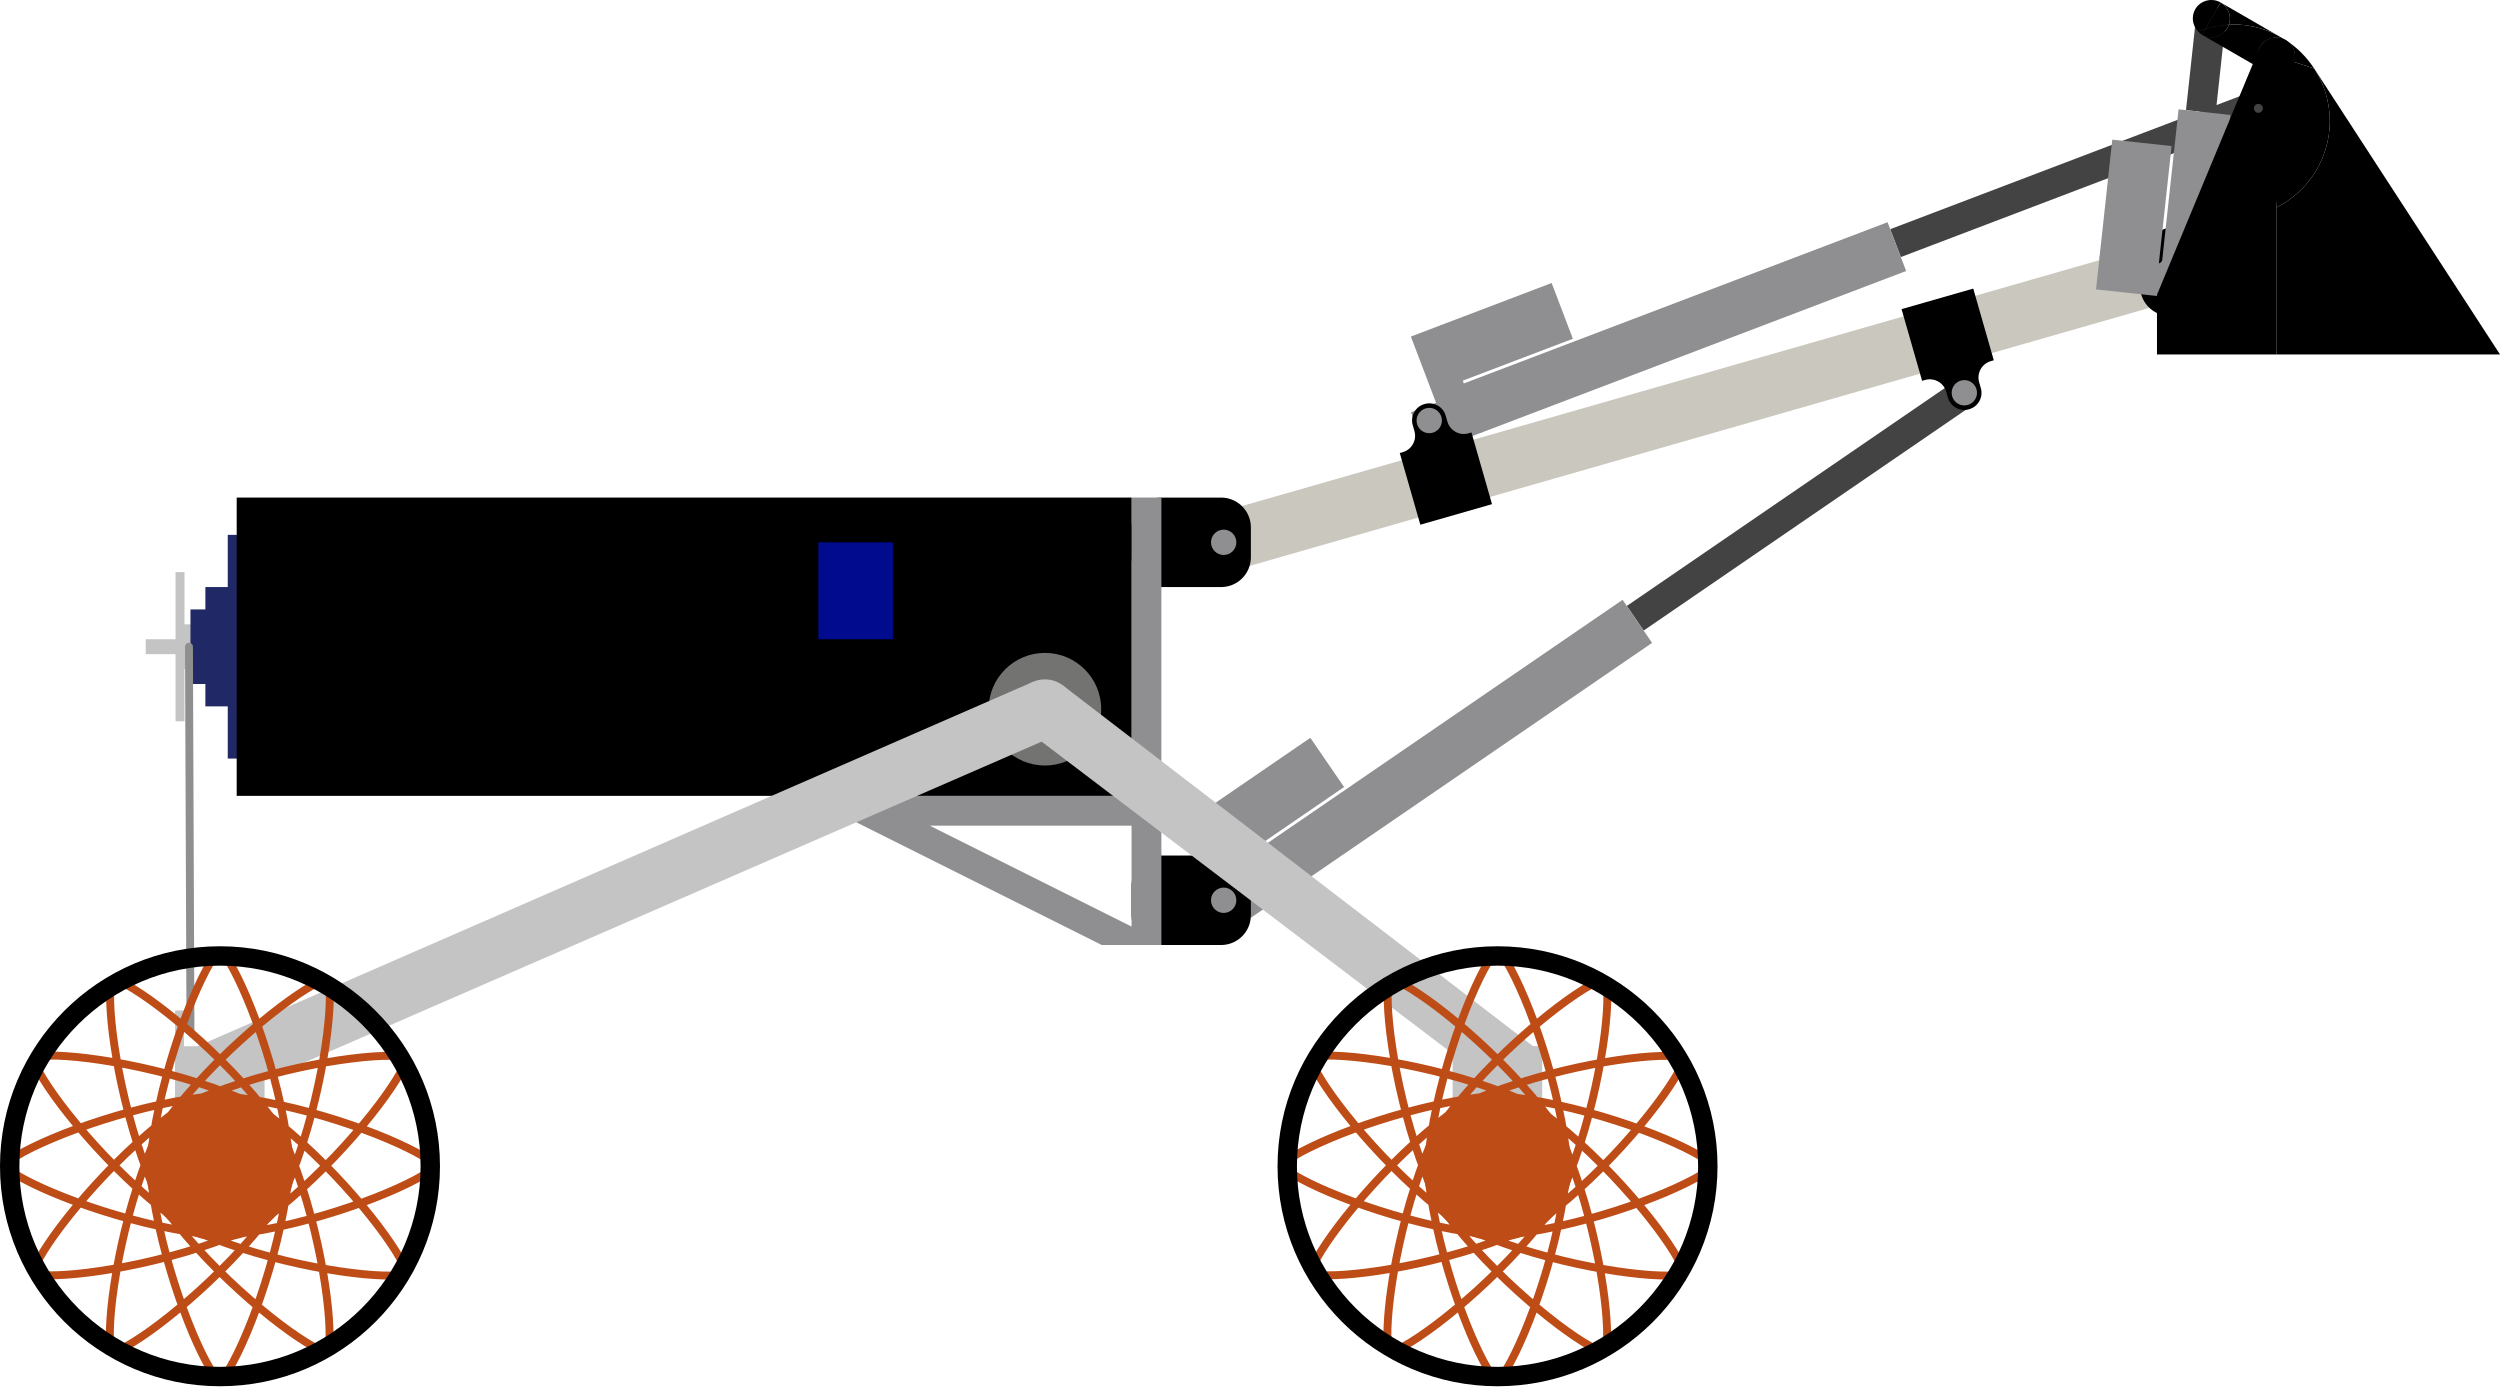
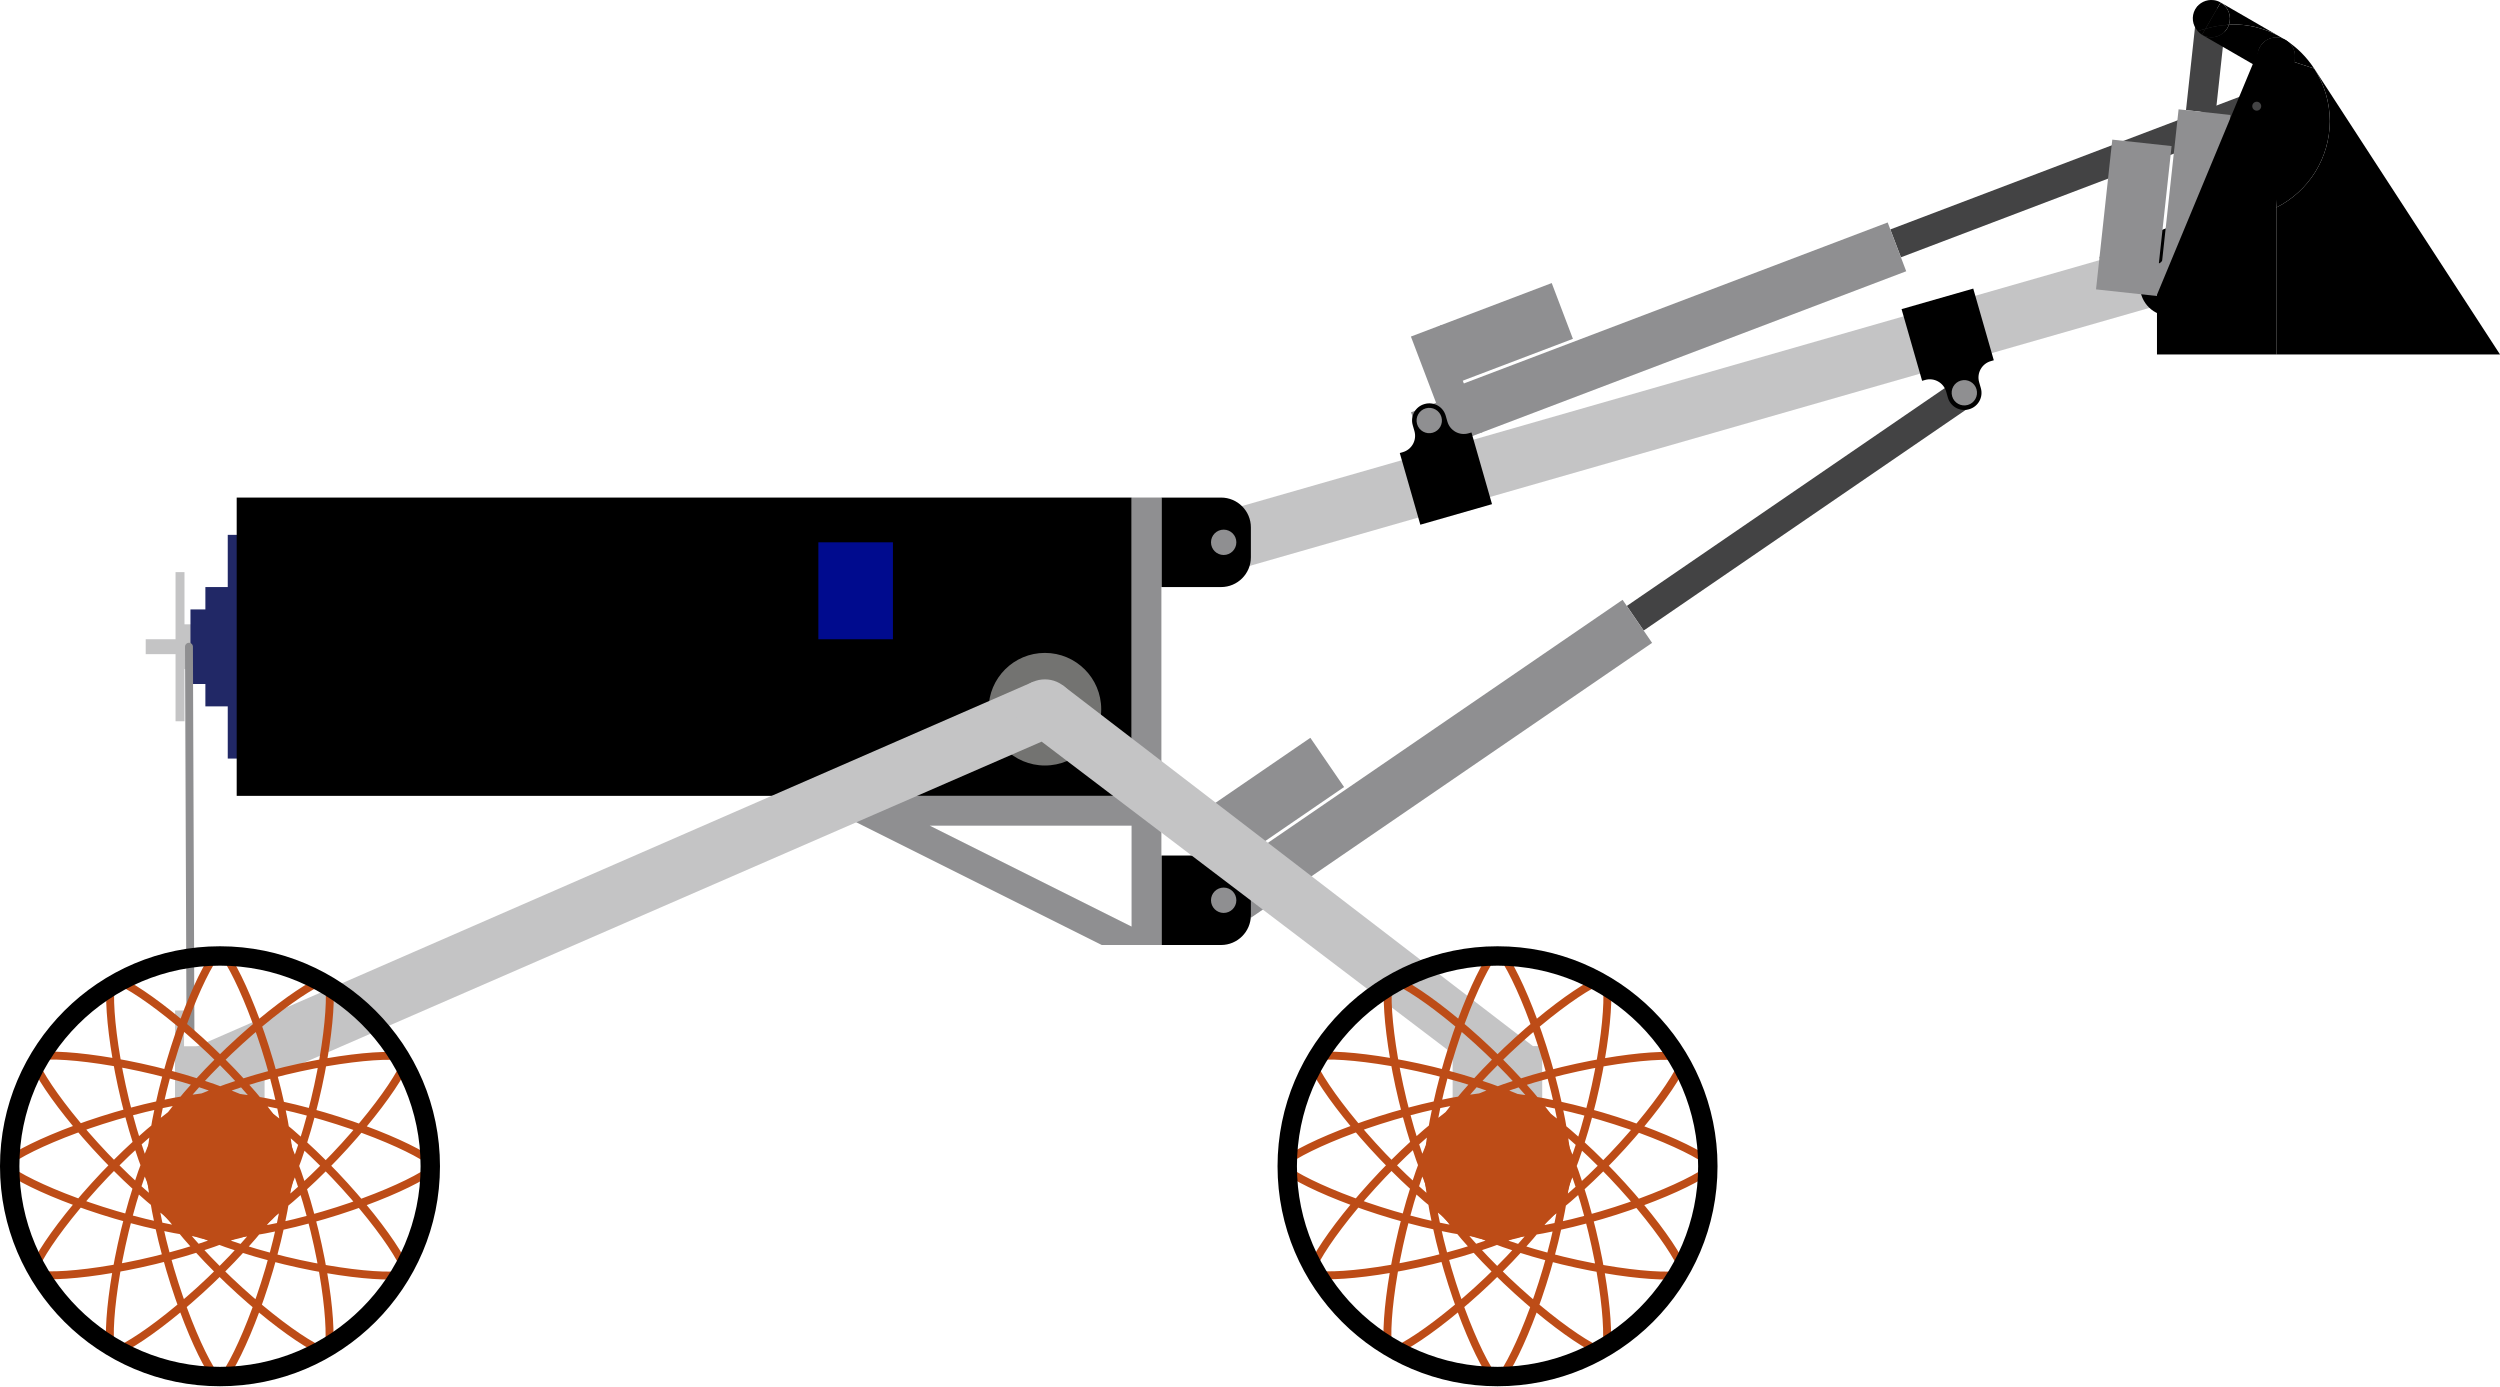
<svg xmlns="http://www.w3.org/2000/svg" xmlns:xlink="http://www.w3.org/1999/xlink" width="167.622mm" height="92.946mm" viewBox="0 0 167.622 92.946" version="1.1" id="svg5">
  <defs id="defs2">
-     </defs>
-   <g id="g8" transform="translate(-39.13,-5.639)">
+     <linearGradient id="swatch37">
+       <stop style="stop-color:#c4c4c5;stop-opacity:1;" offset="0" id="stop37" />
+     </linearGradient>
+     <linearGradient id="swatch21">
+       <stop style="stop-color:#000b8e;stop-opacity:1;" offset="0" id="stop21" />
+     </linearGradient>
+     <linearGradient id="swatch20" gradientTransform="translate(-118.2738,131.1046)">
+       <stop style="stop-color:#434344;stop-opacity:1;" offset="0" id="stop20" />
+     </linearGradient>
+     <linearGradient id="swatch19" gradientTransform="translate(-201.7725,-40.46502)">
+       <stop style="stop-color:#8f8f91;stop-opacity:1;" offset="0" id="stop19" />
+     </linearGradient>
+     <linearGradient id="swatch18">
+       <stop style="stop-color:#cac8be;stop-opacity:1;" offset="0" id="stop18" />
+     </linearGradient>
+     <linearGradient id="swatch22">
+       <stop style="stop-color:#bd4c17;stop-opacity:1;" offset="0" id="stop22" />
+     </linearGradient>
+     <linearGradient id="swatch17">
+       <stop style="stop-color:#000000;stop-opacity:1;" offset="0" id="stop17" />
+     </linearGradient>
+     <linearGradient xlink:href="#swatch17" id="linearGradient17" x1="55" y1="19" x2="115" y2="19" gradientUnits="userSpaceOnUse" />
+     <linearGradient xlink:href="#swatch19" id="linearGradient19" x1="185.6" y1="96.15" x2="220" y2="96.15" gradientUnits="userSpaceOnUse" />
+     <linearGradient xlink:href="#swatch20" id="linearGradient20" x1="238.025" y1="22.604" x2="265.025" y2="22.604" gradientUnits="userSpaceOnUse" />
+     <linearGradient xlink:href="#swatch21" id="linearGradient21" x1="94" y1="15.25" x2="99" y2="15.25" gradientUnits="userSpaceOnUse" />
+     <linearGradient xlink:href="#swatch22" id="linearGradient22" x1="1.3" y1="78.196" x2="28.2" y2="78.196" gradientUnits="userSpaceOnUse" />
+     <linearGradient xlink:href="#swatch37" id="linearGradient37" x1="12.253" y1="59.299" x2="102.898" y2="59.299" gradientUnits="userSpaceOnUse" />
+   </defs>
+   <g id="g8" transform="translate(-39.13,-5.639001)">
    <g id="layer4" transform="translate(0,30.0003)">
      <g id="g50-6" style="display:inline" transform="rotate(-34.41811,53.7727,172.5351)">
-         <rect style="fill:#434344;fill-opacity:1;stroke:none;stroke-width:3.851;stroke-linecap:square;stroke-linejoin:round;stroke-miterlimit:10;stroke-dasharray:none;stroke-opacity:1;paint-order:normal" id="rect33525-4-1" width="27" height="2" x="238.025" y="21.604" transform="translate(-18.0249,75.39563)" />
-         <g id="g47-5-8" style="fill:#8f8f91;fill-opacity:1">
-           <rect style="fill:#8f8f91;fill-opacity:1;stroke:none;stroke-width:8.088;stroke-linecap:square;stroke-linejoin:round;stroke-miterlimit:10;stroke-dasharray:none;stroke-opacity:1;paint-order:normal" id="rect26191-1-6-7" width="30.5" height="3.5" x="189.5" y="96.5" />
-           <g id="g58" style="fill:#8f8f91;fill-opacity:1">
-             <rect style="display:inline;fill:#8f8f91;fill-opacity:1;stroke:none;stroke-width:3.8;stroke-linecap:square;stroke-linejoin:round;stroke-miterlimit:10;stroke-dasharray:none;stroke-opacity:1;paint-order:normal" id="rect25463-7-7-2" width="1.9" height="1.9" x="185.6" y="97.05" />
-             <rect style="fill:#8f8f91;fill-opacity:1;stroke:none;stroke-width:3.8;stroke-linecap:square;stroke-linejoin:round;stroke-miterlimit:10;stroke-dasharray:none;stroke-opacity:1;paint-order:normal" id="rect27645-1-1-9" width="8" height="4" x="189.5" y="92.3" />
-             <rect style="display:inline;fill:#8f8f91;fill-opacity:1;stroke:none;stroke-width:3.752;stroke-linecap:square;stroke-linejoin:round;stroke-miterlimit:10;stroke-dasharray:none;stroke-opacity:1;paint-order:normal" id="rect23954-1-2-9" width="2.2" height="7.7" x="187.4" y="92.3" ry="0" />
+         <rect style="fill:url(#linearGradient20);fill-opacity:1;stroke:none;stroke-width:3.851;stroke-linecap:square;stroke-linejoin:round;stroke-miterlimit:10;stroke-dasharray:none;stroke-opacity:1;paint-order:normal" id="rect33525-4-1" width="27" height="2" x="238.025" y="21.604" transform="translate(-18.0249,75.39563)" />
+         <g id="g47-5-8" style="fill:url(#linearGradient19);fill-opacity:1">
+           <rect style="fill:url(#linearGradient19);fill-opacity:1;stroke:none;stroke-width:8.088;stroke-linecap:square;stroke-linejoin:round;stroke-miterlimit:10;stroke-dasharray:none;stroke-opacity:1;paint-order:normal" id="rect26191-1-6-7" width="30.5" height="3.5" x="189.5" y="96.5" />
+           <g id="g58" style="fill:url(#linearGradient19);fill-opacity:1">
+             <rect style="display:inline;fill:url(#linearGradient19);fill-opacity:1;stroke:none;stroke-width:3.8;stroke-linecap:square;stroke-linejoin:round;stroke-miterlimit:10;stroke-dasharray:none;stroke-opacity:1;paint-order:normal" id="rect25463-7-7-2" width="1.9" height="1.9" x="185.6" y="97.05" />
+             <rect style="fill:url(#linearGradient19);fill-opacity:1;stroke:none;stroke-width:3.8;stroke-linecap:square;stroke-linejoin:round;stroke-miterlimit:10;stroke-dasharray:none;stroke-opacity:1;paint-order:normal" id="rect27645-1-1-9" width="8" height="4" x="189.5" y="92.3" />
+             <rect style="display:inline;fill:url(#linearGradient19);fill-opacity:1;stroke:none;stroke-width:3.752;stroke-linecap:square;stroke-linejoin:round;stroke-miterlimit:10;stroke-dasharray:none;stroke-opacity:1;paint-order:normal" id="rect23954-1-2-9" width="2.2" height="7.7" x="187.4" y="92.3" ry="0" />
          </g>
        </g>
      </g>
-       <g id="g55" style="display:inline" transform="rotate(-20.83,-105.4014,136.8528)">
+       <g id="g55" style="display:inline" transform="rotate(-20.79991,-105.7802,136.9799)">
        <rect style="display:inline;fill:#434344;fill-opacity:1;stroke:none;stroke-width:3.851;stroke-linecap:square;stroke-linejoin:round;stroke-miterlimit:10;stroke-dasharray:none;stroke-opacity:1;paint-order:normal" id="rect33525-4-1-5" width="25.9" height="2" x="220" y="97" transform="translate(-20)" />
        <use x="0" y="0" xlink:href="#g47-5-8" id="use55" style="display:inline" transform="translate(-20)" />
      </g>
      <g id="g33475" style="display:inline" transform="translate(0,-0.4998822)">
-         <rect style="fill:#000000;fill-opacity:1;stroke:#000000;stroke-width:4;stroke-linecap:square;stroke-linejoin:round;stroke-miterlimit:10;stroke-dasharray:none;stroke-opacity:1;paint-order:normal" id="rect32047" width="4" height="2" x="117" y="35.5" />
+         <path style="fill:#000000;fill-opacity:1;stroke:none;stroke-width:4;stroke-linecap:square;stroke-linejoin:round;stroke-miterlimit:10;stroke-dasharray:none;stroke-opacity:1;paint-order:normal" id="rect32047" width="6" height="6" x="117" y="33.5" d="m 117,33.5 h 4 a 2,2 45 0 1 2,2 l 0,2 a 2,2 135 0 1 -2,2 h -4 z" />
        <g id="g2">
          <circle style="fill:#8f8f91;fill-opacity:1;stroke:none;stroke-width:5.095;stroke-linecap:square;stroke-linejoin:round;stroke-miterlimit:10;stroke-dasharray:none;stroke-opacity:1;paint-order:normal" id="path3842-6" cx="121.176" cy="36.5" r="0.85" />
        </g>
      </g>
-       <g id="g4" transform="rotate(-16,67.81222,19.4998)">
-         <rect style="fill:#cac8be;fill-opacity:1;stroke:none;stroke-width:3.075;stroke-linecap:square;stroke-linejoin:round;stroke-miterlimit:10;stroke-dasharray:none;stroke-opacity:1;paint-order:normal" id="rect37408" width="66" height="4" x="121.176" y="25" />
+       <g id="g4" transform="rotate(-16,67.81222,19.4998)" style="display:inline">
+         <rect style="fill:url(#swatch37);fill-opacity:1;stroke:none;stroke-width:3.075;stroke-linecap:square;stroke-linejoin:round;stroke-miterlimit:10;stroke-dasharray:none;stroke-opacity:1;paint-order:normal" id="rect37408" width="66" height="4" x="121.176" y="25" />
        <g id="g3" transform="translate(-60.824,-70.50042)">
          <path style="fill:#000000;fill-opacity:1;stroke:none;stroke-width:3.8;stroke-linecap:square;stroke-linejoin:round;stroke-miterlimit:10;stroke-dasharray:none;stroke-opacity:1;paint-order:normal" d="m 195,100 v -5 l 0.208,0 A 1.142,1.142 135 0 0 196.35,93.858 l 0,-0.416 A 1.142,1.142 135 0 1 197.492,92.3 h 0.016 a 1.142,1.142 45 0 1 1.142,1.142 l 0,0.416 A 1.142,1.142 45 0 0 199.792,95 H 200 v 5 z" id="path39647" />
          <use x="0" y="0" xlink:href="#g2" id="use2" transform="translate(76.324,56.95042)" style="display:inline" />
        </g>
        <use x="0" y="0" xlink:href="#g3" id="use3" transform="rotate(180,154.176,26.99958)" />
      </g>
      <use x="0" y="0" xlink:href="#g33475" id="use37320" transform="translate(-2.9791666e-7,-23.99971)" />
      <g id="g5" style="display:inline" transform="translate(-8.247555,-100.5961)">
        <use x="0" y="0" xlink:href="#g33475" id="use4" transform="rotate(-169.8,159.6276,62.00273)" />
        <g id="g50" style="display:inline" transform="rotate(-83.8,199.5165,104.8282)">
          <rect style="fill:#434344;fill-opacity:1;stroke:none;stroke-width:3.851;stroke-linecap:square;stroke-linejoin:round;stroke-miterlimit:10;stroke-dasharray:none;stroke-opacity:1;paint-order:normal" id="rect33525-4" width="7" height="2" x="238.025" y="21.604" transform="translate(-18.0249,75.39563)" />
          <g id="g47-5" style="fill:#8f8f91;fill-opacity:1">
            <rect style="fill:#8f8f91;fill-opacity:1;stroke:none;stroke-width:8.088;stroke-linecap:square;stroke-linejoin:round;stroke-miterlimit:10;stroke-dasharray:none;stroke-opacity:1;paint-order:normal" id="rect26191-1-6" width="10.5" height="3.5" x="209.5" y="96.5" />
            <use x="0" y="0" xlink:href="#g58" id="use58" style="display:inline;fill:#8f8f91;fill-opacity:1" transform="translate(20)" />
          </g>
        </g>
        <g id="g46" style="display:inline;fill:#000000;fill-opacity:1">
          <g id="g6" transform="translate(-8)" style="display:inline;fill:#000000;fill-opacity:1">
            <circle style="fill:#000000;fill-opacity:1;stroke-width:3.8;stroke-linecap:square;stroke-linejoin:round;stroke-miterlimit:10" id="path5" cx="208" cy="80" r="1.25" />
            <path style="fill:#000000;fill-opacity:1;stroke-width:3.8;stroke-linecap:square;stroke-linejoin:round;stroke-miterlimit:10" d="M 206.846,79.52 200,96 v 4 h 8 V 90 l 1.24,-9.844 z" id="path6" />
          </g>
          <g id="g45" style="display:inline;fill:#000000;fill-opacity:1">
            <path d="m 202.537,80.827 a 6.5,6.5 0 0 1 1.053,3.543 6.5,6.5 0 0 1 -3.59,5.779 v 9.851 h 15 L 202.54,80.828 Z" style="fill:#000000;fill-opacity:1;stroke-width:3.8;stroke-linecap:square;stroke-linejoin:round;stroke-miterlimit:10" id="path45" />
            <path d="m 201.185,80.386 a 1.25,1.25 0 0 1 -0.103,0.239 1.25,1.25 0 0 1 -1.082,0.604 v 1.308 a 2.5,2.5 0 0 1 0.03,0.363 2.5,2.5 0 0 1 -0.03,0.189 v 7.061 a 6.5,6.5 0 0 0 3.59,-5.779 6.5,6.5 0 0 0 -1.053,-3.543 z" style="fill:#000000;fill-opacity:1;stroke-width:3.8;stroke-linecap:square;stroke-linejoin:round;stroke-miterlimit:10" id="path44" />
            <path d="m 198.834,80.77 a 2.5,2.5 0 0 1 1.166,1.767 v -1.308 a 1.25,1.25 0 0 1 -0.625,-0.146 z" style="display:inline;fill:#000000;fill-opacity:1;stroke-width:3.8;stroke-linecap:square;stroke-linejoin:round;stroke-miterlimit:10" id="path43" />
            <path d="m 199.375,81.082 a 1.25,1.25 0 0 0 0.625,0.146 v -1.229 z" style="fill:#000000;fill-opacity:1;stroke-width:3.8;stroke-linecap:square;stroke-linejoin:round;stroke-miterlimit:10" id="path42" />
            <path d="m 200,80 v 1.229 a 1.25,1.25 0 0 0 1.082,-0.604 1.25,1.25 0 0 0 0.103,-0.239 z" style="fill:#000000;fill-opacity:1;stroke-width:3.8;stroke-linecap:square;stroke-linejoin:round;stroke-miterlimit:10" id="path41" />
            <path d="m 201.185,80.386 1.352,0.441 a 6.5,6.5 0 0 0 -1.911,-1.909 1.25,1.25 0 0 1 0.559,1.468 z" style="display:inline;fill:#000000;fill-opacity:1;stroke-width:3.8;stroke-linecap:square;stroke-linejoin:round;stroke-miterlimit:10" id="path40" />
            <path d="m 200,80 1.185,0.387 a 1.25,1.25 0 0 0 -0.56,-1.469 z" style="fill:#000000;fill-opacity:1;stroke-width:3.8;stroke-linecap:square;stroke-linejoin:round;stroke-miterlimit:10" id="path39" />
            <path d="m 199.375,81.082 1.25,-2.165 a 1.25,1.25 0 0 0 -1.707,0.457 1.25,1.25 0 0 0 0.457,1.707 z" style="fill:#000000;fill-opacity:1;stroke-width:3.8;stroke-linecap:square;stroke-linejoin:round;stroke-miterlimit:10" id="path38" />
            <path d="m 196.269,76.403 a 1.25,1.25 0 0 1 0.553,1.494 6.5,6.5 0 0 1 0.268,-0.026 6.5,6.5 0 0 1 2.963,0.717 z" style="fill:#000000;fill-opacity:1;stroke-width:3.8;stroke-linecap:square;stroke-linejoin:round;stroke-miterlimit:10" id="path37" />
            <path d="m 196.822,77.897 a 1.25,1.25 0 0 1 -0.095,0.213 1.25,1.25 0 0 1 -1.707,0.457 l 3.704,2.139 a 2.5,2.5 0 0 1 0.111,0.064 l 0.541,0.313 a 1.25,1.25 0 0 1 -0.457,-1.707 1.25,1.25 0 0 1 1.706,-0.458 l -0.572,-0.33 a 6.5,6.5 0 0 0 -2.963,-0.717 6.5,6.5 0 0 0 -0.268,0.026 z" style="fill:#000000;fill-opacity:1;stroke-width:3.8;stroke-linecap:square;stroke-linejoin:round;stroke-miterlimit:10" id="path36" />
            <path d="m 195.019,78.567 0.23,-0.399 a 6.5,6.5 0 0 0 -0.509,0.155 1.25,1.25 0 0 0 0.279,0.244 z" style="fill:#000000;fill-opacity:1;stroke-width:3.8;stroke-linecap:square;stroke-linejoin:round;stroke-miterlimit:10" id="path35" />
            <path d="m 196.822,77.897 a 6.5,6.5 0 0 0 -1.573,0.272 l -0.23,0.399 a 1.25,1.25 0 0 0 1.707,-0.457 1.25,1.25 0 0 0 0.095,-0.213 z" style="fill:#000000;fill-opacity:1;stroke-width:3.8;stroke-linecap:square;stroke-linejoin:round;stroke-miterlimit:10" id="path34" />
            <path d="m 196.269,76.403 -1.02,1.766 a 6.5,6.5 0 0 1 1.573,-0.272 1.25,1.25 0 0 0 -0.553,-1.494 z" style="fill:#000000;fill-opacity:1;stroke-width:3.8;stroke-linecap:square;stroke-linejoin:round;stroke-miterlimit:10" id="path33" />
            <path d="m 195.807,76.245 a 1.25,1.25 0 0 0 -1.246,0.614 1.25,1.25 0 0 0 0.179,1.463 6.5,6.5 0 0 1 0.509,-0.155 l 1.02,-1.766 a 1.25,1.25 0 0 0 -0.461,-0.157 z" style="fill:#000000;fill-opacity:1;stroke-width:3.8;stroke-linecap:square;stroke-linejoin:round;stroke-miterlimit:10" id="path32" />
          </g>
        </g>
-         <circle style="fill:#434344;fill-opacity:1;stroke-width:3.8;stroke-linecap:square;stroke-linejoin:round;stroke-miterlimit:10" id="path46" cx="198.8" cy="83.5" r="0.3" />
+         <circle style="fill:#434344;fill-opacity:1;stroke-width:3.8;stroke-linecap:square;stroke-linejoin:round;stroke-miterlimit:10" id="path46" cx="198.689" cy="83.355" r="0.3" />
      </g>
      <path id="path15" style="display:inline;fill:#8f8f91;fill-opacity:1;stroke:none;stroke-width:0.53;stroke-linecap:round;stroke-linejoin:round;stroke-miterlimit:10;stroke-opacity:1" d="M 115,9 V 29 H 93 l 20,10 h 4 V 9 Z M 101.472,31 115,31 v 6.764 z" />
    </g>
    <g id="layer1" transform="translate(0,30.00042)" style="display:inline">
      <g id="g14" transform="translate(2.930368,-3.843086)">
        <g id="g10" transform="translate(1.010376,5.888336)" style="fill:#c4c4c5;fill-opacity:1;stroke:none;stroke-opacity:1">
          <rect style="fill:#c4c4c5;fill-opacity:1;stroke:none;stroke-width:0.53;stroke-linecap:round;stroke-linejoin:round;stroke-miterlimit:10;stroke-opacity:1" id="rect4" width="2.1" height="1" x="44.959" y="16.454" />
          <rect style="fill:#c4c4c5;fill-opacity:1;stroke:none;stroke-width:0.53;stroke-linecap:round;stroke-linejoin:round;stroke-miterlimit:10;stroke-opacity:1" id="rect5" height="10" x="46.959" y="11.954" width="0.6" />
          <rect style="fill:#c4c4c5;fill-opacity:1;stroke:none;stroke-width:0.53;stroke-linecap:round;stroke-linejoin:round;stroke-miterlimit:10;stroke-opacity:1" id="rect9" width="0.6" height="3" x="47.46" y="15.454" />
        </g>
        <g id="g9" style="fill:#212866;fill-opacity:1">
          <rect style="fill:#212866;fill-opacity:1;stroke-width:0.53;stroke-linecap:round;stroke-linejoin:round;stroke-miterlimit:10" id="rect6" width="1.2" height="15" x="51.47" y="15.343" />
          <rect style="fill:#212866;fill-opacity:1;stroke-width:0.53;stroke-linecap:round;stroke-linejoin:round;stroke-miterlimit:10" id="rect7" width="1.6" height="8" x="49.97" y="18.843" />
          <rect style="fill:#212866;fill-opacity:1;stroke-width:0.53;stroke-linecap:round;stroke-linejoin:round;stroke-miterlimit:10" id="rect8" width="1.1" height="5" x="48.97" y="20.343" />
        </g>
        <path style="display:inline;fill:none;fill-opacity:1;stroke:#8f8f91;stroke-width:0.53;stroke-linecap:round;stroke-linejoin:round;stroke-miterlimit:10;stroke-opacity:1" d="m 51.8,19 0.1,25.728" id="path14" transform="translate(-2.930368,3.843087)" />
      </g>
-       <rect style="fill:#000000;fill-opacity:1;stroke:none;stroke-width:1.415;stroke-dasharray:none;stroke-opacity:1" id="rect5986" width="60" height="20" x="55" y="9" />
+       <rect style="fill:url(#linearGradient17);fill-opacity:1;stroke:none;stroke-width:1.415;stroke-dasharray:none;stroke-opacity:1" id="rect5986" width="60" height="20" x="55" y="9" />
      <circle style="fill:#737371;stroke-width:0.53;stroke-linecap:round;stroke-linejoin:round;stroke-miterlimit:10" id="path4" cx="109.19" cy="23.19" r="3.775" />
-       <rect style="fill:#000b8e;fill-opacity:1;stroke-width:0.53;stroke-linecap:round;stroke-linejoin:round;stroke-miterlimit:10" id="rect12" width="5" height="6.5" x="94" y="12" />
+       <rect style="fill:url(#linearGradient21);fill-opacity:1;stroke-width:0.53;stroke-linecap:round;stroke-linejoin:round;stroke-miterlimit:10" id="rect12" width="5" height="6.5" x="94" y="12" />
    </g>
    <g id="layer3" style="display:inline" transform="translate(-3.6759885e-4,30)">
      <g id="g1" style="display:inline;fill:#c4c4c5;fill-opacity:1">
        <g id="g11" transform="translate(-0.01999786)" style="fill:#c4c4c5;fill-opacity:1">
          <rect style="fill:#c4c4c5;fill-opacity:1;stroke:none;stroke-width:0.53;stroke-linecap:round;stroke-linejoin:round;stroke-miterlimit:10;stroke-dasharray:none;stroke-opacity:1" id="rect10" width="6" height="11" x="50.89" y="45.79" />
          <rect style="fill:#c4c4c5;fill-opacity:1;stroke:none;stroke-width:0.53;stroke-linecap:round;stroke-linejoin:round;stroke-miterlimit:10;stroke-dasharray:none;stroke-opacity:1" id="rect11" width="0.6" height="7" x="50.89" y="43.39" />
        </g>
        <g id="g12" transform="translate(75.36801,-0.1846775)" style="display:inline;fill:#c4c4c5;fill-opacity:1">
          <rect style="fill:#c4c4c5;fill-opacity:1;stroke:none;stroke-width:0.53;stroke-linecap:round;stroke-linejoin:round;stroke-miterlimit:10;stroke-dasharray:none;stroke-opacity:1" id="rect10-2" width="6" height="11" x="61.16" y="45.975" />
          <rect style="fill:#c4c4c5;fill-opacity:1;stroke:none;stroke-width:0.53;stroke-linecap:round;stroke-linejoin:round;stroke-miterlimit:10;stroke-dasharray:none;stroke-opacity:1" id="rect11-4" width="0.6" height="4.6" x="66.56" y="45.975" />
        </g>
        <g id="g13" style="fill:#c4c4c5;fill-opacity:1">
          <path style="display:inline;fill:#c4c4c5;fill-opacity:1;stroke:none;stroke-width:0.53;stroke-linecap:round;stroke-linejoin:round;stroke-miterlimit:10;stroke-dasharray:none;stroke-opacity:1" d="M 51.47,50.39 V 46.183 l 56.92,-24.826 2.017,0.247 L 141.928,45.792 v 4.598 L 108.971,25.365" id="path11" />
          <circle style="fill:#c4c4c5;fill-opacity:1;stroke:none;stroke-width:0.53;stroke-linecap:round;stroke-linejoin:round;stroke-miterlimit:10;stroke-dasharray:none;stroke-opacity:1" id="path12" cx="109.19" cy="23.19" r="2" />
        </g>
      </g>
      <g id="layer2" transform="translate(-10.15989,-5.474893)" style="display:inline">
        <g id="g59" transform="translate(9.94001,5.210056)">
          <g id="g7" transform="matrix(0.9999758,0,0,0.9999615,0.3011799,0.00155984)">
            <path style="display:inline;fill:none;fill-opacity:1;stroke:#bd4c17;stroke-width:0.53;stroke-linecap:round;stroke-linejoin:round;stroke-miterlimit:10;stroke-dasharray:none;stroke-opacity:1" d="m 49.1,54.101 c 0.444,-5.357 2.663,-11.321 4.05,-13.65 m 5.35,13.65 C 58.056,48.743 55.837,42.78 54.45,40.45 M 49.751,56.439 C 47.457,51.578 46.396,45.304 46.434,42.593 m 11.458,9.146 C 54.828,47.322 49.925,43.266 47.559,41.943 m 3.925,16.196 C 47.067,55.076 43.011,50.173 41.688,47.807 M 56.184,49.999 C 51.323,47.705 45.049,46.644 42.338,46.681 M 53.836,58.745 C 48.478,58.301 42.515,56.082 40.185,54.695 m 13.65,-5.35 c -5.357,0.444 -11.321,2.663 -13.65,4.05 m 15.989,4.699 c -4.862,2.294 -11.136,3.355 -13.846,3.318 m 9.146,-11.458 c -4.417,3.063 -8.473,7.966 -9.796,10.333 m 16.196,-3.925 c -3.063,4.417 -7.966,8.473 -10.333,9.796 M 49.734,51.661 C 47.44,56.522 46.379,62.796 46.416,65.507 M 58.48,54.009 C 58.036,59.367 55.817,65.33 54.43,67.66 M 49.08,54.009 c 0.444,5.357 2.663,11.321 4.05,13.65 M 57.829,51.671 c 2.294,4.862 3.355,11.136 3.318,13.846 M 49.688,56.371 c 3.063,4.417 7.966,8.473 10.333,9.796 M 56.096,49.971 c 4.417,3.063 8.473,7.966 9.796,10.333 M 51.396,58.111 c 4.862,2.294 11.136,3.355 13.846,3.318 M 53.744,49.365 c 5.357,0.444 11.321,2.663 13.65,4.05 M 53.744,58.765 C 59.102,58.321 65.065,56.102 67.395,54.715 M 51.406,50.016 c 4.862,-2.294 11.136,-3.355 13.846,-3.318 m -9.146,11.458 c 4.417,-3.063 8.473,-7.966 9.796,-10.333 m -16.196,3.925 c 3.063,-4.417 7.966,-8.473 10.333,-9.796 M 57.846,56.449 c 2.294,-4.862 3.355,-11.136 3.318,-13.846" id="path2" />
          </g>
          <circle style="display:inline;fill:#bd4c17;fill-opacity:1;stroke:none;stroke-width:3.8;stroke-linecap:square;stroke-linejoin:round;stroke-miterlimit:10" id="path1" cx="53.89" cy="53.79" r="5" transform="translate(0.2099987,0.3104154)" />
          <path d="M 54.1,39.35 A 14.75,14.75 0 0 0 39.35,54.1 14.75,14.75 0 0 0 54.1,68.85 14.75,14.75 0 0 0 68.85,54.1 14.75,14.75 0 0 0 54.1,39.35 Z m 0,1.3 A 13.45,13.45 0 0 1 67.55,54.1 13.45,13.45 0 0 1 54.1,67.55 13.45,13.45 0 0 1 40.65,54.1 13.45,13.45 0 0 1 54.1,40.65 Z" style="display:inline;stroke-width:1.3" id="path3" />
        </g>
        <use x="0" y="0" xlink:href="#g59" id="use59" transform="translate(85.658,-5.5499999e-5)" />
      </g>
    </g>
  </g>
+   <g id="layer5" style="display:none">
+     <g id="g36">
+       <g id="g34" style="display:inline">
+         <rect style="fill:url(#swatch19);fill-opacity:1;stroke:none;stroke-width:3.7;stroke-linecap:round;stroke-linejoin:round;stroke-miterlimit:10;stroke-dasharray:none;stroke-opacity:1" id="rect30" width="10.1" height="7.7" x="34.415" y="90.468" transform="rotate(-34.41811)" />
+         <rect style="display:inline;fill:url(#swatch20);fill-opacity:1;stroke:none;stroke-width:3.7;stroke-linecap:round;stroke-linejoin:round;stroke-miterlimit:10;stroke-dasharray:none;stroke-opacity:1" id="rect34-5" width="26.7" height="3.5" x="66.095" y="95.313" transform="rotate(-34.97336)" />
+       </g>
+       <g id="g35" style="display:inline">
+         <use x="0" y="0" xlink:href="#rect30" id="use34" transform="rotate(12.83388,231.5003,106.1747)" style="display:inline" />
+         <rect style="display:inline;fill:url(#swatch20);fill-opacity:1;stroke:none;stroke-width:3.7;stroke-linecap:round;stroke-linejoin:round;stroke-miterlimit:10;stroke-dasharray:none;stroke-opacity:1" id="rect34" width="26" height="3.5" x="113.021" y="58.888" transform="rotate(-20.80012)" />
+       </g>
+       <rect style="display:inline;fill:url(#swatch20);fill-opacity:1;stroke:none;stroke-width:3.7;stroke-linecap:round;stroke-linejoin:round;stroke-miterlimit:10;stroke-dasharray:none;stroke-opacity:1" id="rect34-5-7" width="7" height="3.5" x="8.293" y="146.02" transform="rotate(-83.87495)" />
+       <use x="0" y="0" xlink:href="#rect30" id="use37" style="display:inline" transform="rotate(-49.38184,71.12419,-29.05998)" />
+       <use x="0" y="0" xlink:href="#g46" id="use35" style="display:inline" transform="translate(-47.37756,-76.23476)" />
+       <path style="fill:url(#swatch19);stroke:none;stroke-width:5;stroke-linecap:round;stroke-linejoin:round;stroke-miterlimit:10;stroke-dasharray:none;stroke-opacity:1" d="m 53.87,53.361 20,10 h 4 V 33.361 L 75.87,33.361 v 20 z" id="path17" />
+       <g id="g37">
+         <use x="0" y="0" xlink:href="#rect32047" id="use31" style="display:inline" transform="translate(-39.13,23.86142)" />
+         <use x="0" y="0" xlink:href="#use31" id="use32" transform="translate(-2.9791666e-7,-23.99971)" />
+         <path style="fill:url(#swatch17);fill-opacity:1;stroke:none;stroke-width:3.7;stroke-linecap:round;stroke-linejoin:round;stroke-miterlimit:10;stroke-dasharray:none;stroke-opacity:1" id="rect32" width="5" height="7.7" x="-86.845" y="-60.068" transform="rotate(163.9999)" d="m -86.845,-60.068 h 5 v 5.7 l -2,2 h -1 l -2,-2 z" />
+         <use x="0" y="0" xlink:href="#rect32" id="use33" transform="rotate(180,113.7676,27.26526)" />
+       </g>
+     </g>
+     <g id="g16" style="display:inline">
+       <path style="display:inline;fill:none;fill-opacity:1;stroke:url(#linearGradient37);stroke-width:5;stroke-linecap:round;stroke-linejoin:round;stroke-miterlimit:10;stroke-dasharray:none" d="M 14.753,71.048 70.06,47.551 100.398,70.151" id="path16" />
+       <g id="g15">
+         <g id="g39" style="display:inline">
+           <ellipse style="fill:#000000;fill-opacity:1;stroke-width:0.53;stroke-linecap:round;stroke-linejoin:round;stroke-miterlimit:10" id="path7-9" cx="14.74" cy="78.151" rx="14.74" ry="14.705" />
+           <ellipse style="fill:url(#linearGradient22);stroke-width:0.53;stroke-linecap:round;stroke-linejoin:round;stroke-miterlimit:10" id="path7" cx="14.75" cy="78.196" rx="13.45" ry="13.45" />
+         </g>
+         <use x="0" y="0" xlink:href="#g39" id="use40" transform="translate(85.65825,-1.5796279e-4)" style="display:inline" />
+       </g>
+       <rect style="fill:#212866;fill-opacity:1;stroke:none;stroke-width:5;stroke-linecap:round;stroke-linejoin:round;stroke-miterlimit:10;stroke-dasharray:none;stroke-opacity:1" id="rect16" width="3.5" height="15" x="12.37" y="35.861" />
+     </g>
+   </g>
</svg>
